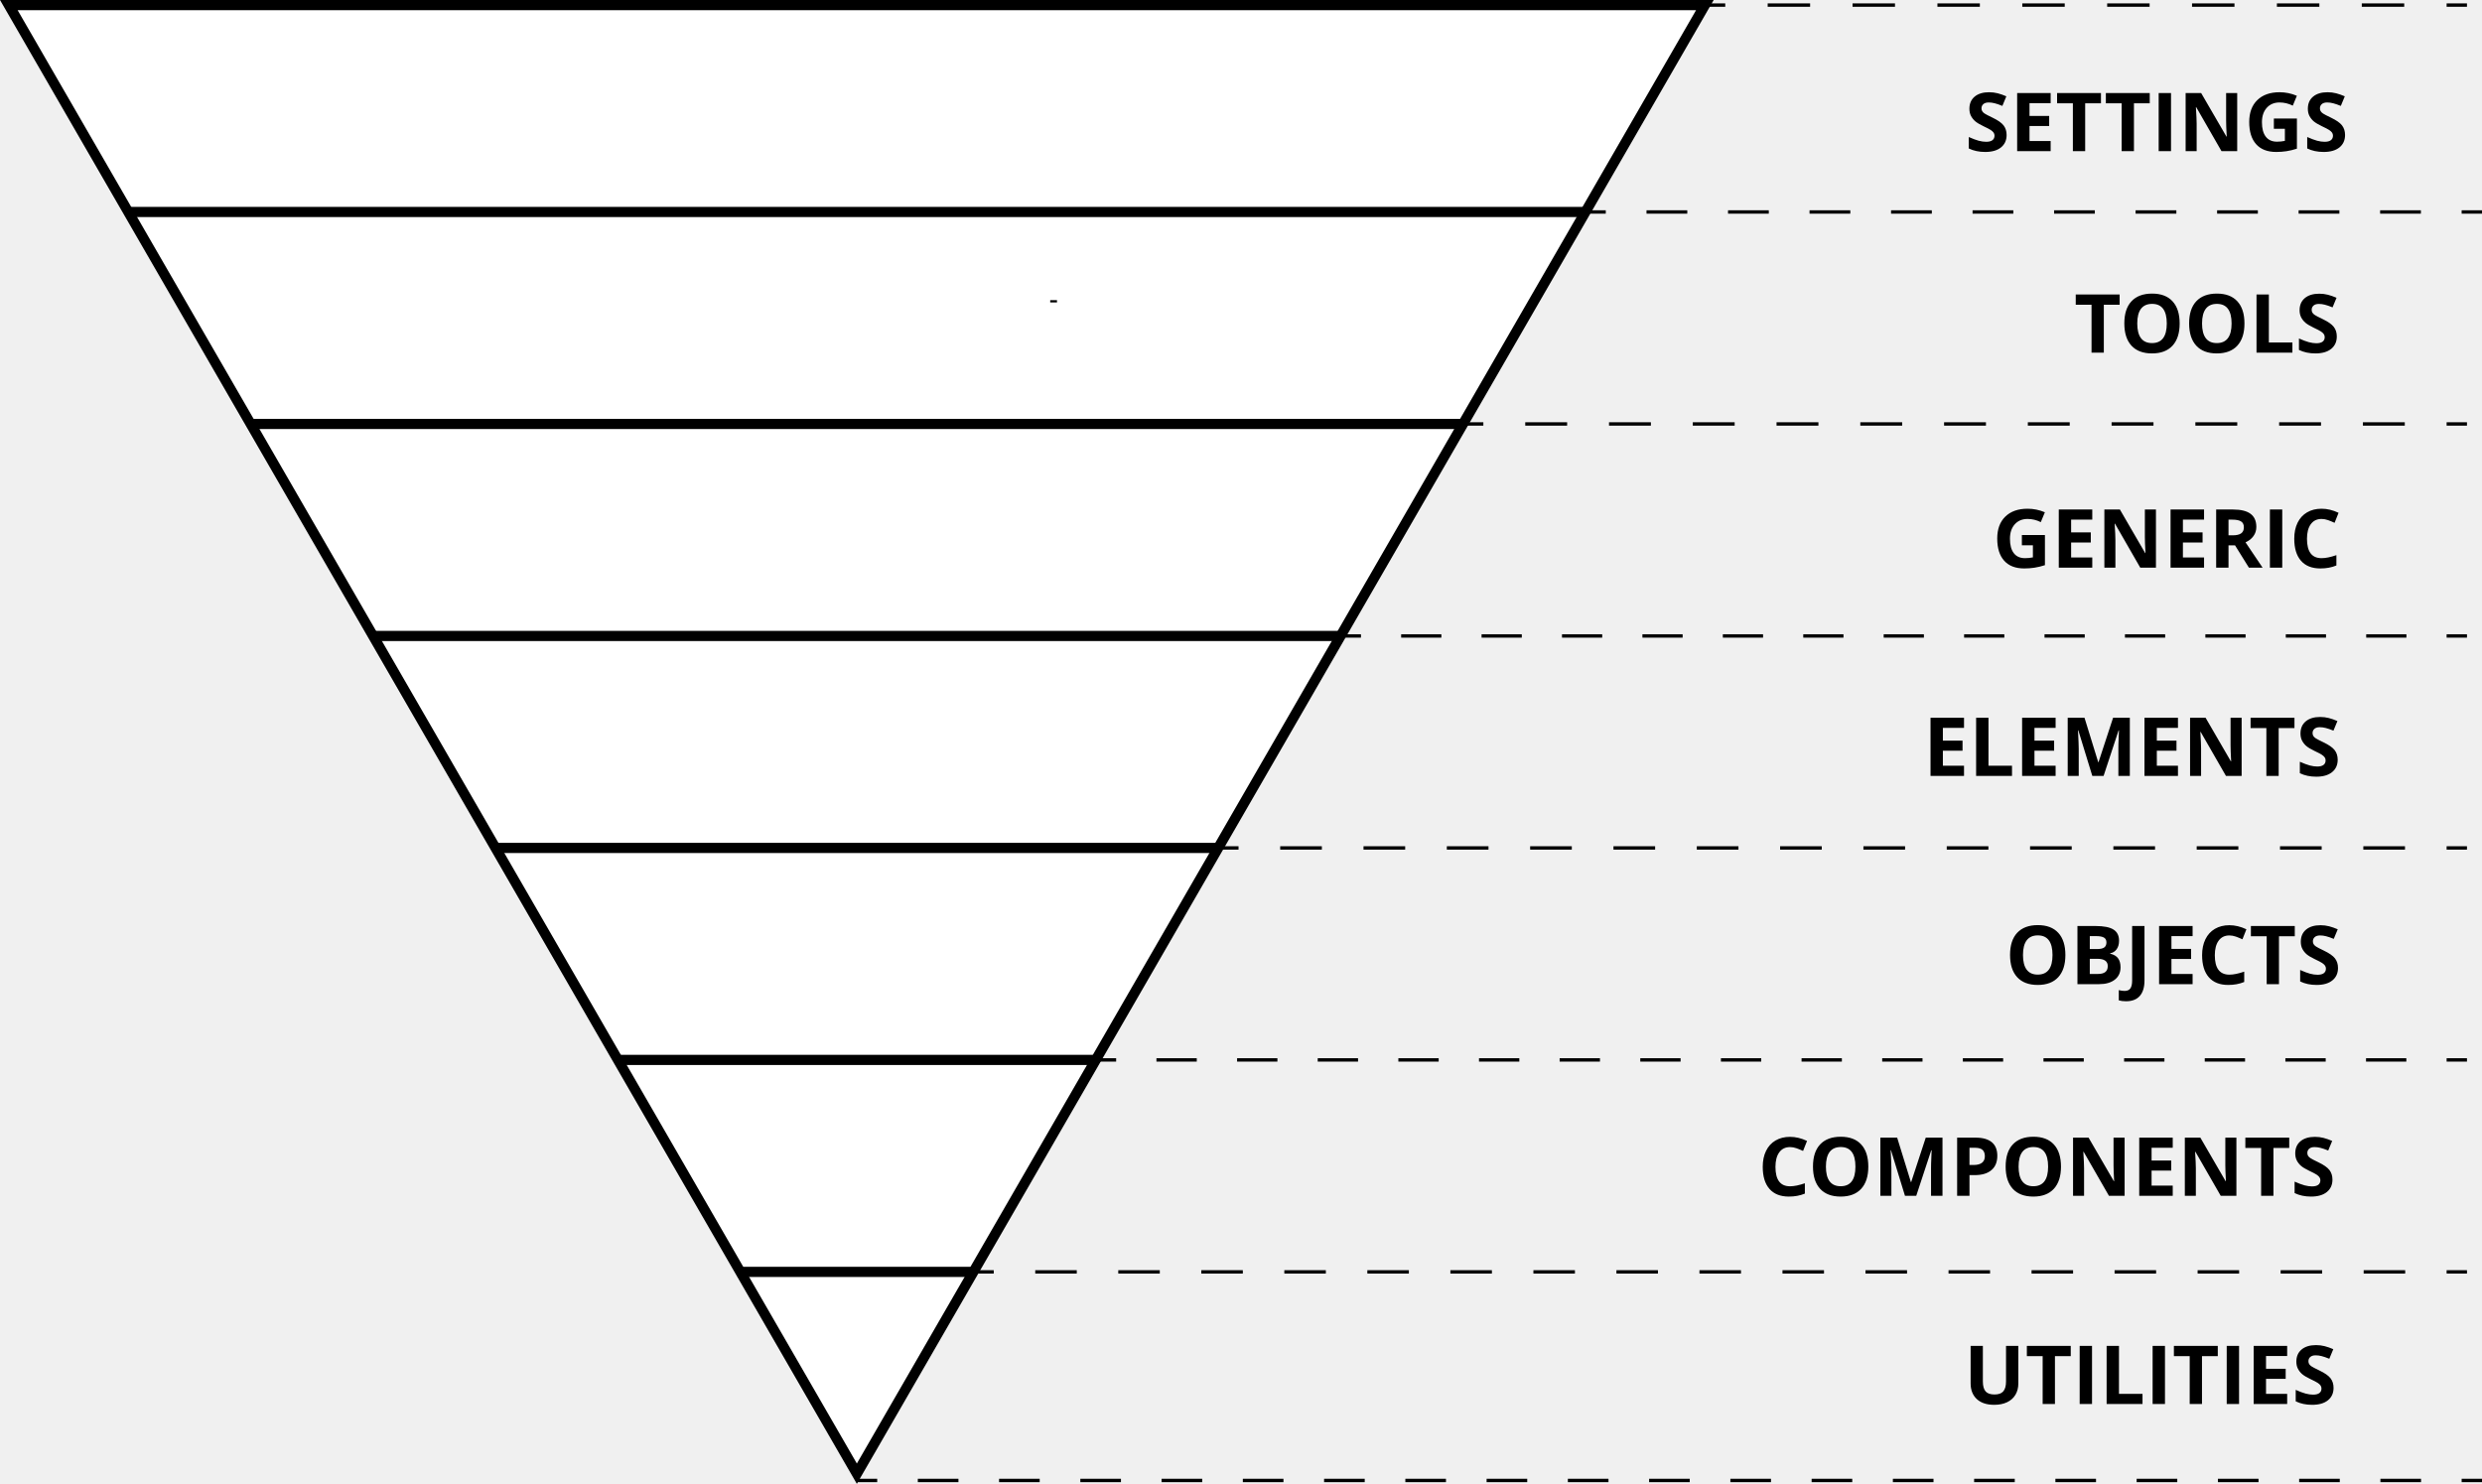
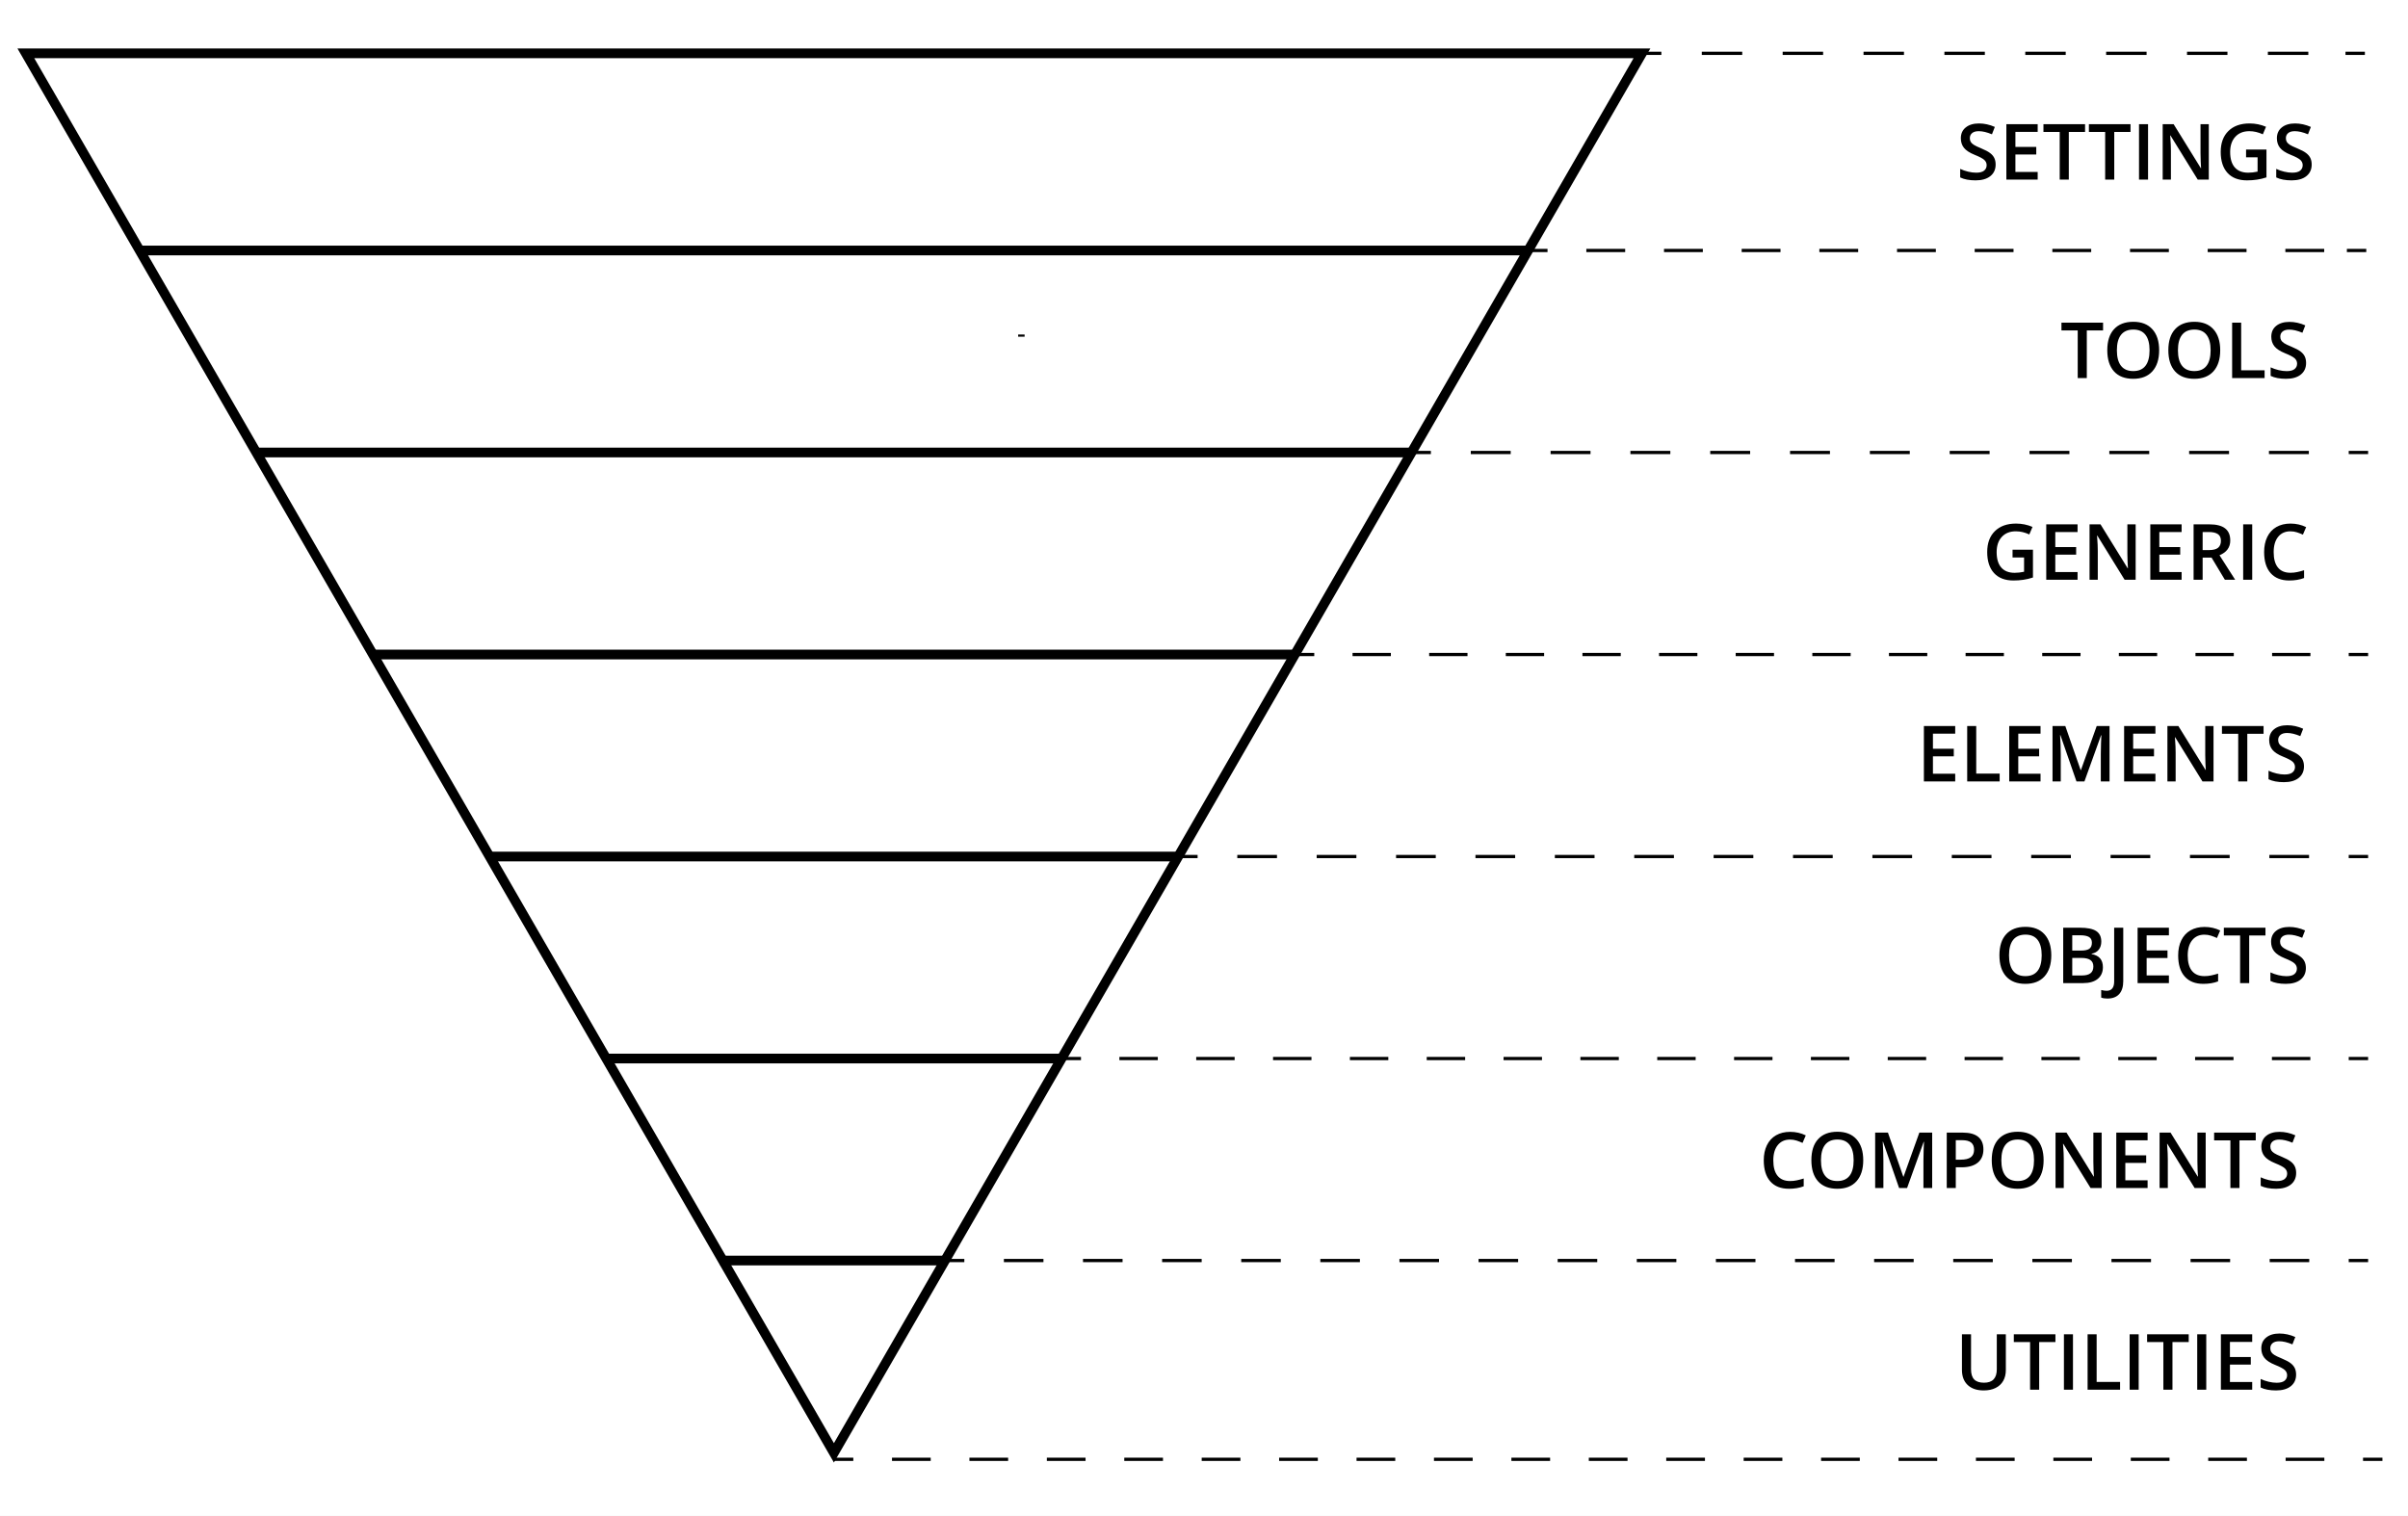
- <svg xmlns="http://www.w3.org/2000/svg" viewBox="0 0 731.69 437.51" style="background: white;">
-   <polygon points="252.6 434.51 2.6 1.5 502.6 1.5 252.6 434.51" style="fill:#fff;stroke:#000;stroke-miterlimit:10;stroke-width:3px" />
-   <line x1="37.82" y1="62.5" x2="467.38" y2="62.5" style="fill:none;stroke:#000;stroke-miterlimit:10;stroke-width:3px" />
-   <line x1="73.46" y1="125" x2="431.29" y2="125" style="fill:none;stroke:#000;stroke-miterlimit:10;stroke-width:3px" />
-   <line x1="109.99" y1="187.51" x2="395.21" y2="187.51" style="fill:none;stroke:#000;stroke-miterlimit:10;stroke-width:3px" />
-   <line x1="146.07" y1="250.01" x2="359.12" y2="250.01" style="fill:none;stroke:#000;stroke-miterlimit:10;stroke-width:3px" />
-   <line x1="182.16" y1="312.51" x2="323.04" y2="312.51" style="fill:none;stroke:#000;stroke-miterlimit:10;stroke-width:3px" />
-   <line x1="217.43" y1="375.01" x2="286.95" y2="375.01" style="fill:none;stroke:#000;stroke-miterlimit:10;stroke-width:3px" />
-   <line x1="310.6" y1="88.5" x2="310.6" y2="89.17" style="fill:none;stroke:#000;stroke-miterlimit:10;stroke-width:2px" />
-   <line x1="467.38" y1="62.5" x2="473.38" y2="62.5" style="fill:none;stroke:#000;stroke-miterlimit:10" />
-   <line x1="485.39" y1="62.5" x2="719.68" y2="62.5" style="fill:none;stroke:#000;stroke-miterlimit:10;stroke-dasharray:12.015,12.015" />
-   <line x1="725.69" y1="62.5" x2="731.69" y2="62.5" style="fill:none;stroke:#000;stroke-miterlimit:10" />
-   <line x1="431.29" y1="125" x2="437.29" y2="125" style="fill:none;stroke:#000;stroke-miterlimit:10" />
-   <line x1="449.64" y1="125" x2="715.09" y2="125" style="fill:none;stroke:#000;stroke-miterlimit:10;stroke-dasharray:12.347,12.347" />
-   <line x1="721.26" y1="125" x2="727.26" y2="125" style="fill:none;stroke:#000;stroke-miterlimit:10" />
-   <line x1="395.21" y1="187.51" x2="401.21" y2="187.51" style="fill:none;stroke:#000;stroke-miterlimit:10" />
-   <line x1="413.06" y1="187.51" x2="715.34" y2="187.51" style="fill:none;stroke:#000;stroke-miterlimit:10;stroke-dasharray:11.854,11.854" />
-   <line x1="721.26" y1="187.51" x2="727.26" y2="187.51" style="fill:none;stroke:#000;stroke-miterlimit:10" />
-   <line x1="359.12" y1="250.01" x2="365.12" y2="250.01" style="fill:none;stroke:#000;stroke-miterlimit:10" />
-   <line x1="377.4" y1="250.01" x2="715.12" y2="250.01" style="fill:none;stroke:#000;stroke-miterlimit:10;stroke-dasharray:12.281,12.281" />
-   <line x1="721.26" y1="250.01" x2="727.26" y2="250.01" style="fill:none;stroke:#000;stroke-miterlimit:10" />
-   <line x1="323.04" y1="312.51" x2="329.04" y2="312.51" style="fill:none;stroke:#000;stroke-miterlimit:10" />
-   <line x1="340.92" y1="312.51" x2="715.32" y2="312.51" style="fill:none;stroke:#000;stroke-miterlimit:10;stroke-dasharray:11.886,11.886" />
-   <line x1="721.26" y1="312.51" x2="727.26" y2="312.51" style="fill:none;stroke:#000;stroke-miterlimit:10" />
-   <line x1="286.95" y1="375.01" x2="292.95" y2="375.01" style="fill:none;stroke:#000;stroke-miterlimit:10" />
-   <line x1="305.19" y1="375.01" x2="715.15" y2="375.01" style="fill:none;stroke:#000;stroke-miterlimit:10;stroke-dasharray:12.238,12.238" />
-   <line x1="721.26" y1="375.01" x2="727.26" y2="375.01" style="fill:none;stroke:#000;stroke-miterlimit:10" />
-   <line x1="252.6" y1="436.51" x2="258.6" y2="436.51" style="fill:none;stroke:#000;stroke-miterlimit:10" />
-   <line x1="270.57" y1="436.51" x2="719.7" y2="436.51" style="fill:none;stroke:#000;stroke-miterlimit:10;stroke-dasharray:11.977,11.977" />
-   <line x1="725.69" y1="436.51" x2="731.69" y2="436.51" style="fill:none;stroke:#000;stroke-miterlimit:10" />
-   <line x1="502.6" y1="1.5" x2="508.6" y2="1.5" style="fill:none;stroke:#000;stroke-miterlimit:10" />
-   <line x1="521.11" y1="1.5" x2="715.01" y2="1.5" style="fill:none;stroke:#000;stroke-miterlimit:10;stroke-dasharray:12.51,12.51" />
-   <line x1="721.26" y1="1.5" x2="727.26" y2="1.5" style="fill:none;stroke:#000;stroke-miterlimit:10" />
-   <text transform="translate(578.89 413.97)" style="font-size:24px;font-family:OpenSans-Extrabold, Open Sans;font-weight:700">UTILITIES</text>
-   <text transform="translate(518.26 352.57)" style="font-size:24px;font-family:OpenSans-Extrabold, Open Sans;font-weight:700">COMPONENTS</text>
-   <text transform="translate(611.44 103.97)" style="font-size:24px;font-family:OpenSans-Extrabold, Open Sans;font-weight:700">TOOLS</text>
-   <text transform="translate(587.39 167.37)" style="font-size:24px;font-family:OpenSans-Extrabold, Open Sans;font-weight:700">GENERIC</text>
-   <text transform="translate(566.96 228.77)" style="font-size:24px;font-family:OpenSans-Extrabold, Open Sans;font-weight:700">ELEMENTS</text>
-   <text transform="translate(591.17 290.17)" style="font-size:24px;font-family:OpenSans-Extrabold, Open Sans;font-weight:700">OBJECTS</text>
-   <text transform="translate(579.28 44.57)" style="font-size:24px;font-family:OpenSans-Extrabold, Open Sans;font-weight:700">SETTINGS</text>
+ <svg xmlns="http://www.w3.org/2000/svg" width="745" height="469" viewBox="0 0 745 469">
+   <g fill="none" fill-rule="evenodd">
+     <rect width="745" height="469" fill="#FFF" />
+     <g stroke="#000" transform="translate(8 16)">
+       <polygon fill="#FFF" fill-rule="nonzero" stroke-width="3" points="250 433.51 0 .5 500 .5" />
+       <line x1="35.22" x2="464.78" y1="61.5" y2="61.5" stroke-width="3" />
+       <line x1="70.86" x2="428.69" y1="124" y2="124" stroke-width="3" />
+       <line x1="107.39" x2="392.61" y1="186.51" y2="186.51" stroke-width="3" />
+       <line x1="143.47" x2="356.52" y1="249.01" y2="249.01" stroke-width="3" />
+       <line x1="179.56" x2="320.44" y1="311.51" y2="311.51" stroke-width="3" />
+       <line x1="214.83" x2="284.35" y1="374.01" y2="374.01" stroke-width="3" />
+       <line x1="308" x2="308" y1="87.5" y2="88.17" stroke-width="2" />
+       <line x1="464.78" x2="470.78" y1="61.5" y2="61.5" />
+       <line x1="482.79" x2="717.08" y1="61.5" y2="61.5" stroke-dasharray="12.015 12.015" />
+       <line x1="718.09" x2="724.09" y1="61.5" y2="61.5" />
+       <line x1="428.69" x2="434.69" y1="124" y2="124" />
+       <line x1="447.04" x2="712.49" y1="124" y2="124" stroke-dasharray="12.347 12.347" />
+       <line x1="718.66" x2="724.66" y1="124" y2="124" />
+       <line x1="392.61" x2="398.61" y1="186.51" y2="186.51" />
+       <line x1="410.46" x2="712.74" y1="186.51" y2="186.51" stroke-dasharray="11.854 11.854" />
+       <line x1="718.66" x2="724.66" y1="186.51" y2="186.51" />
+       <line x1="356.52" x2="362.52" y1="249.01" y2="249.01" />
+       <line x1="374.8" x2="712.52" y1="249.01" y2="249.01" stroke-dasharray="12.281 12.281" />
+       <line x1="718.66" x2="724.66" y1="249.01" y2="249.01" />
+       <line x1="320.44" x2="326.44" y1="311.51" y2="311.51" />
+       <line x1="338.32" x2="712.72" y1="311.51" y2="311.51" stroke-dasharray="11.886 11.886" />
+       <line x1="718.66" x2="724.66" y1="311.51" y2="311.51" />
+       <line x1="284.35" x2="290.35" y1="374.01" y2="374.01" />
+       <line x1="302.59" x2="712.55" y1="374.01" y2="374.01" stroke-dasharray="12.238 12.238" />
+       <line x1="718.66" x2="724.66" y1="374.01" y2="374.01" />
+       <line x1="250" x2="256" y1="435.51" y2="435.51" />
+       <line x1="267.97" x2="717.1" y1="435.51" y2="435.51" stroke-dasharray="11.977 11.977" />
+       <line x1="723.09" x2="729.09" y1="435.51" y2="435.51" />
+       <line x1="500" x2="506" y1=".5" y2=".5" />
+       <line x1="518.51" x2="712.41" y1=".5" y2=".5" stroke-dasharray="12.51 12.51" />
+       <line x1="717.66" x2="723.66" y1=".5" y2=".5" />
+     </g>
+     <g fill="#000" fill-rule="nonzero" font-family="OpenSans-ExtraBold, Open Sans" font-size="24" font-weight="600" transform="translate(544.26 29.57)">
+       <text>
+         <tspan x="60.63" y="400.4">UTILITIES</tspan>
+       </text>
+       <text>
+         <tspan x="0" y="338">COMPONENTS</tspan>
+       </text>
+       <text>
+         <tspan x="93.18" y="87.4">TOOLS</tspan>
+       </text>
+       <text>
+         <tspan x="69.13" y="149.8">GENERIC</tspan>
+       </text>
+       <text>
+         <tspan x="48.7" y="212.2">ELEMENTS</tspan>
+       </text>
+       <text>
+         <tspan x="72.91" y="274.6">OBJECTS</tspan>
+       </text>
+       <text>
+         <tspan x="61.02" y="26">SETTINGS</tspan>
+       </text>
+     </g>
+   </g>
</svg>
